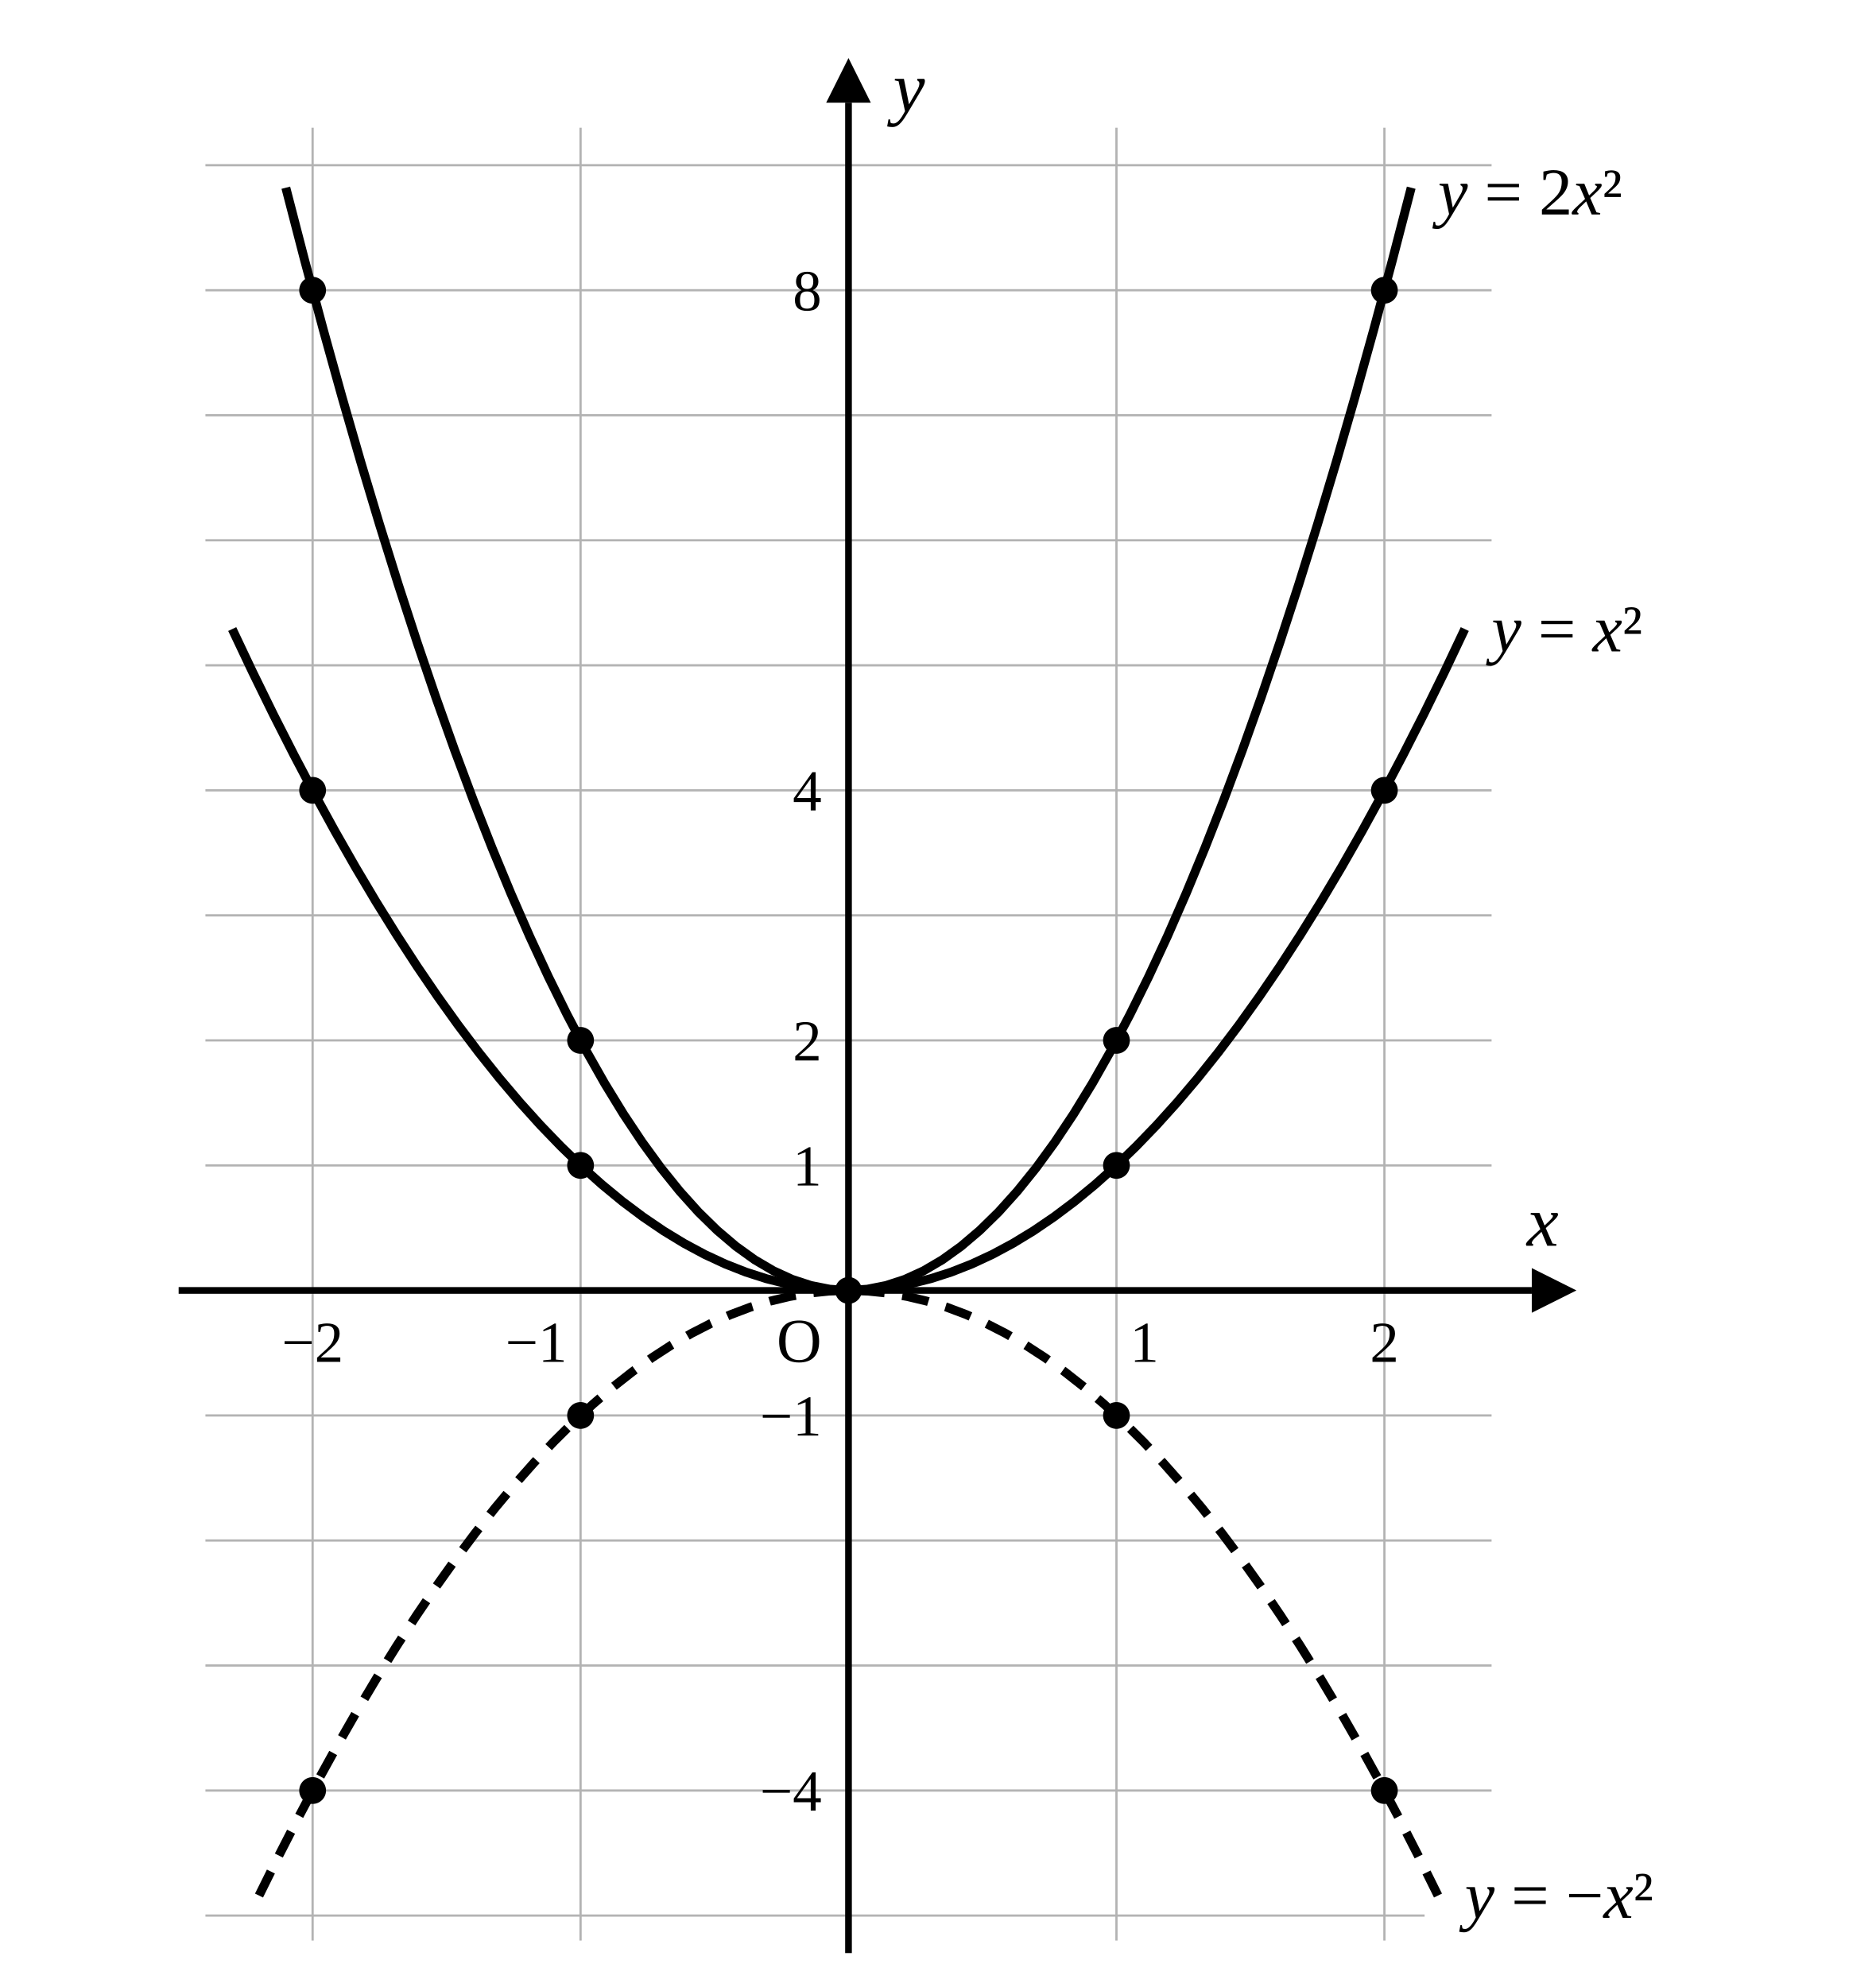
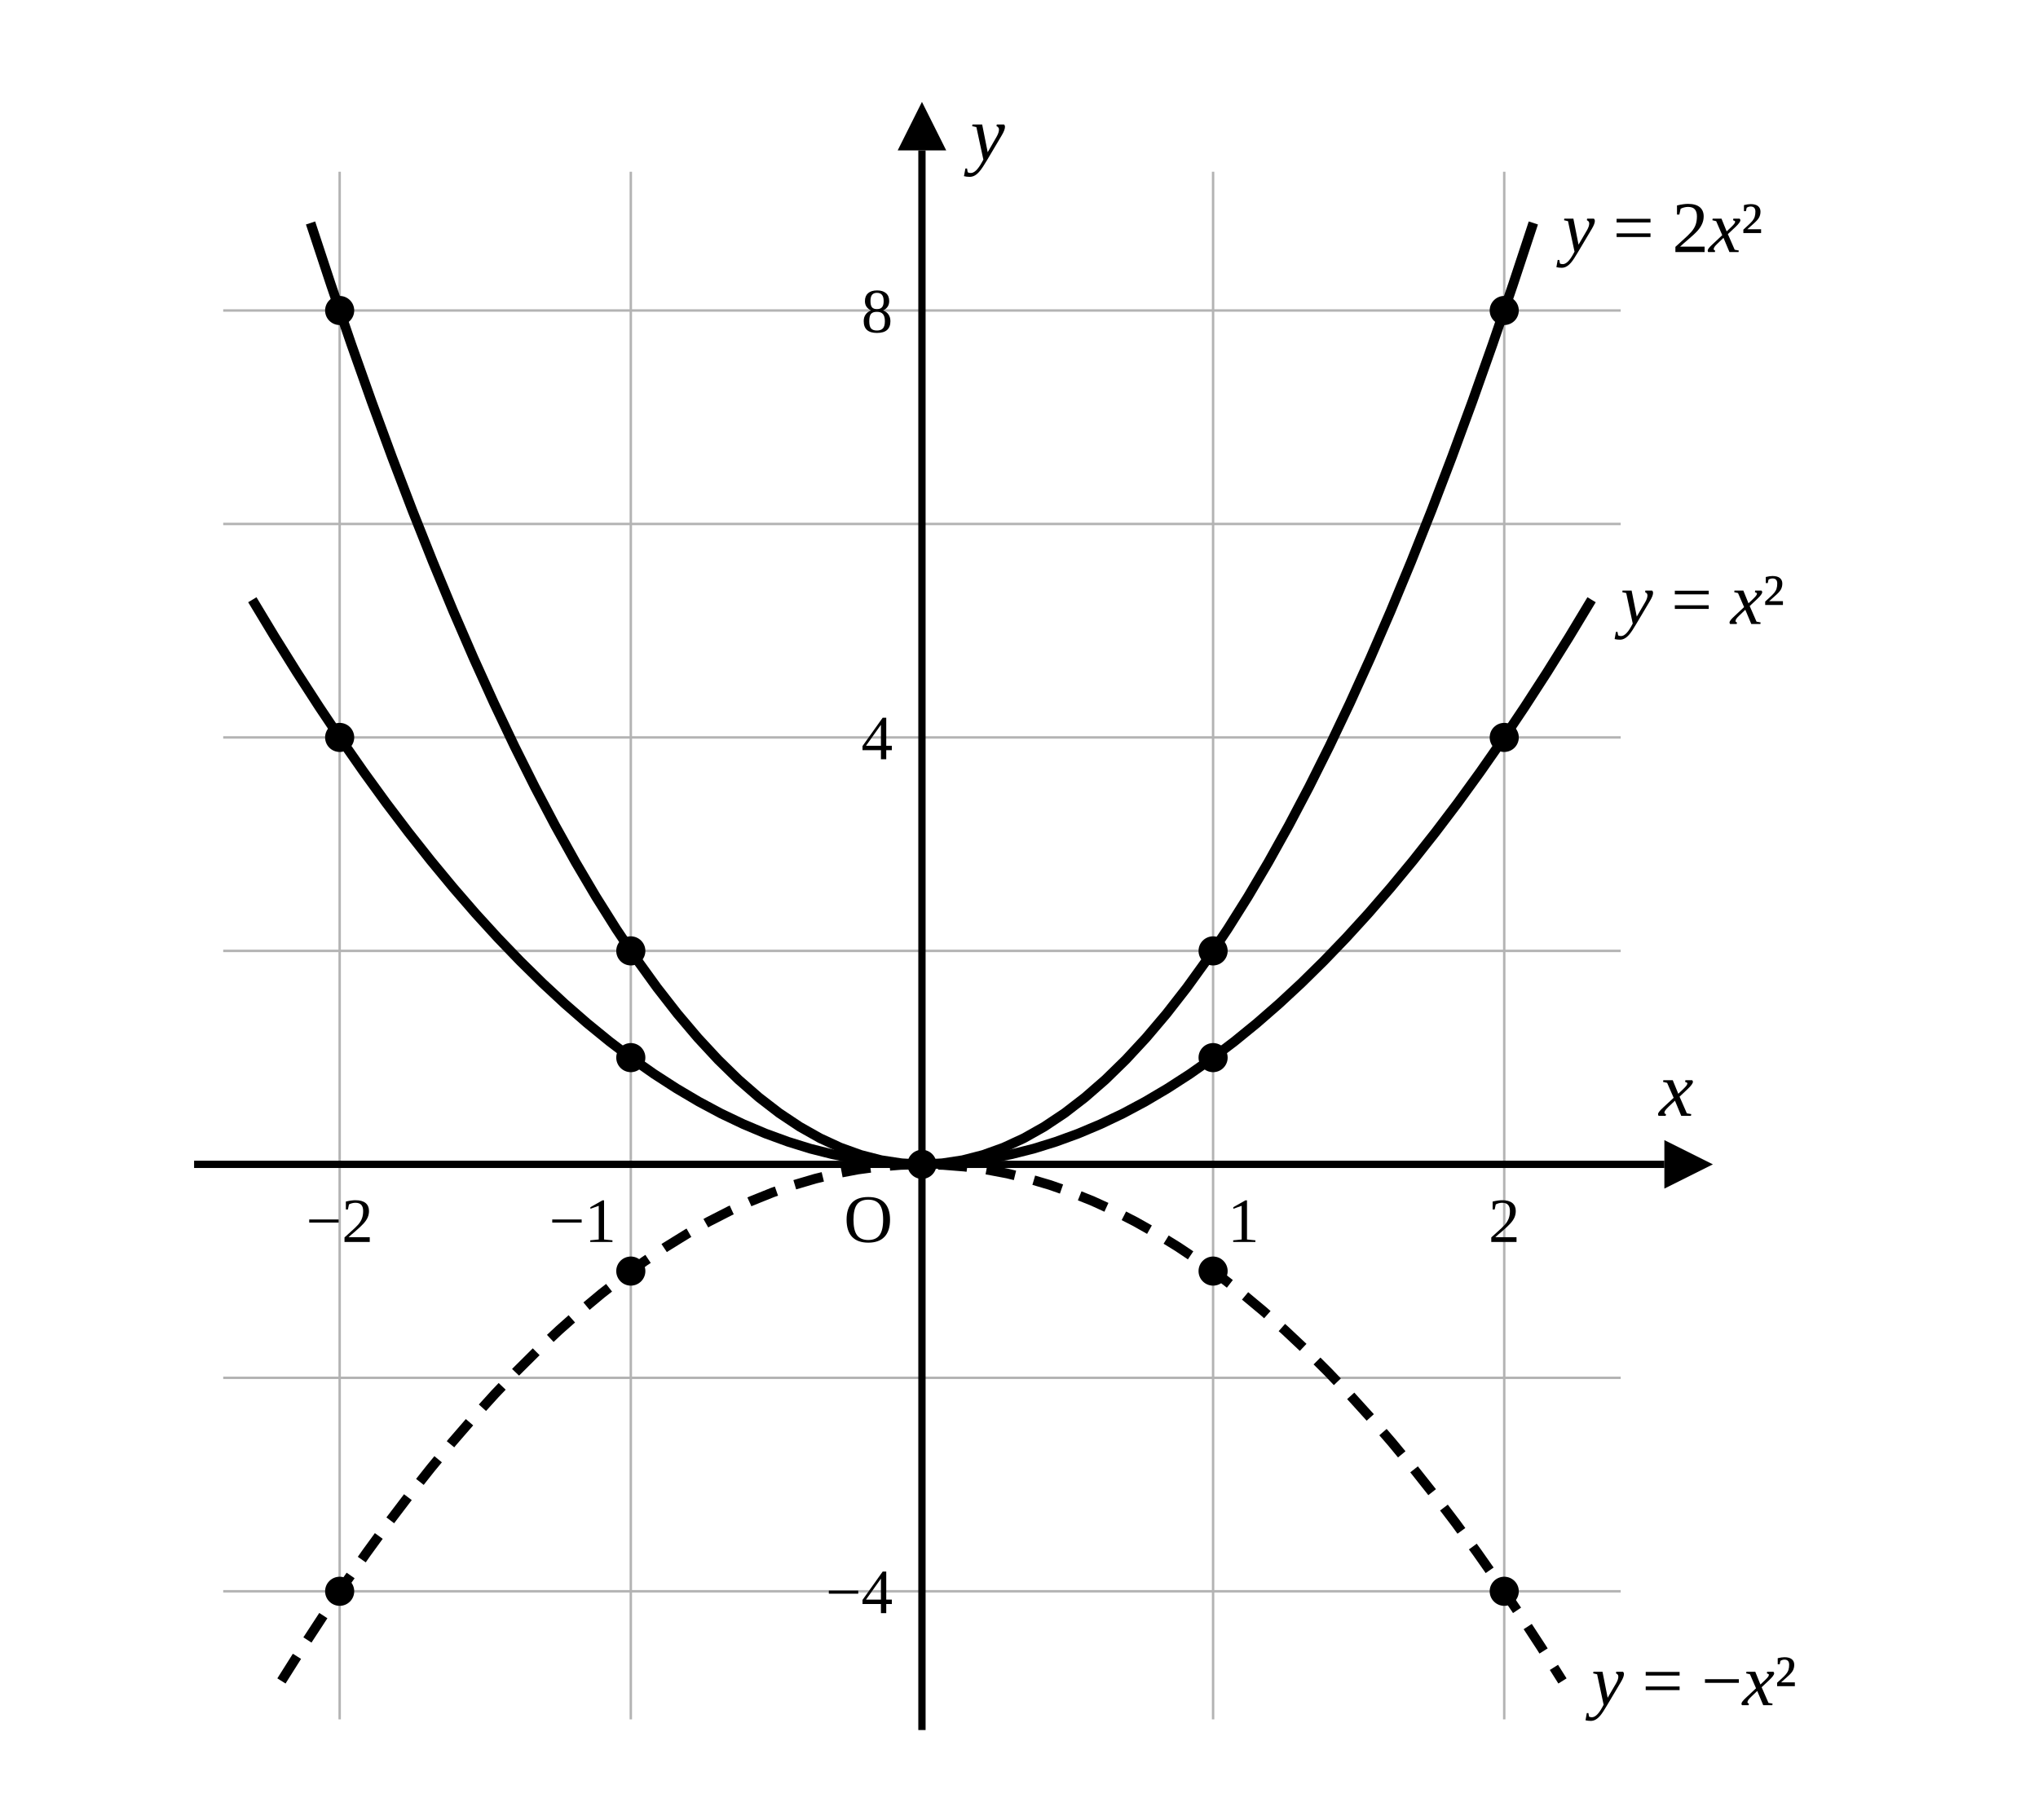
- <svg xmlns="http://www.w3.org/2000/svg" viewBox="0 0 420 445" role="img" aria-label="座標平面に y = x²、y = 2x²、y = −x² の3つの放物線を重ねた図。3つとも原点を通り、y軸について左右対称。y = x² と y = 2x² は原点を最も低い点として上に開き、y = 2x² のほうが y軸に近く、開き方が狭い。y = −x² は原点を最も高い点として下に開く。表の値の点が各曲線上に示されている。">
+ <svg xmlns="http://www.w3.org/2000/svg" viewBox="0 0 420 375" role="img" aria-label="座標平面に y = x²、y = 2x²、y = −x² の3つの放物線を重ねた図。3つとも原点を通り、y軸について左右対称。y = x² と y = 2x² は原点を最も低い点として上に開き、y = 2x² のほうが y軸に近く、開き方が狭い。y = −x² は原点を最も高い点として下に開く。表の値の点が各曲線上に示されている。">
  <g stroke="currentColor" stroke-width="0.5" opacity="0.3">
-     <line x1="70" y1="28.6" x2="70" y2="434.6" />
-     <line x1="130" y1="28.6" x2="130" y2="434.6" />
-     <line x1="250" y1="28.6" x2="250" y2="434.6" />
-     <line x1="310" y1="28.6" x2="310" y2="434.6" />
-     <line x1="46" y1="429" x2="319" y2="429" />
-     <line x1="46" y1="401" x2="334" y2="401" />
-     <line x1="46" y1="373" x2="334" y2="373" />
-     <line x1="46" y1="345" x2="334" y2="345" />
-     <line x1="46" y1="317" x2="334" y2="317" />
-     <line x1="46" y1="261" x2="334" y2="261" />
-     <line x1="46" y1="233" x2="334" y2="233" />
-     <line x1="46" y1="205" x2="334" y2="205" />
-     <line x1="46" y1="177" x2="334" y2="177" />
-     <line x1="46" y1="149" x2="334" y2="149" />
-     <line x1="46" y1="121" x2="334" y2="121" />
-     <line x1="46" y1="93" x2="334" y2="93" />
-     <line x1="46" y1="65" x2="334" y2="65" />
-     <line x1="46" y1="37" x2="334" y2="37" />
+     <line x1="70" y1="35.4" x2="70" y2="354.4" />
+     <line x1="130" y1="35.4" x2="130" y2="354.4" />
+     <line x1="250" y1="35.4" x2="250" y2="354.4" />
+     <line x1="310" y1="35.4" x2="310" y2="354.4" />
+     <line x1="46" y1="328" x2="334" y2="328" />
+     <line x1="46" y1="284" x2="334" y2="284" />
+     <line x1="46" y1="196" x2="334" y2="196" />
+     <line x1="46" y1="152" x2="334" y2="152" />
+     <line x1="46" y1="108" x2="334" y2="108" />
+     <line x1="46" y1="64" x2="334" y2="64" />
  </g>
  <g stroke="currentColor" stroke-width="1.5" fill="currentColor">
-     <line x1="40" y1="289" x2="343" y2="289" />
-     <polygon points="353,289 343,284 343,294" stroke="none" />
-     <line x1="190" y1="437.4" x2="190" y2="23" />
-     <polygon points="190,13 185,23 195,23" stroke="none" />
+     <line x1="40" y1="240" x2="343" y2="240" />
+     <polygon points="353,240 343,235 343,245" stroke="none" />
+     <line x1="190" y1="356.6" x2="190" y2="31" />
+     <polygon points="190,21 185,31 195,31" stroke="none" />
  </g>
  <g font-size="13" fill="currentColor">
-     <text x="70" y="305" text-anchor="middle">−2</text>
-     <text x="127" y="305" text-anchor="end">−1</text>
-     <text x="253" y="305" text-anchor="start">1</text>
-     <text x="310" y="305" text-anchor="middle">2</text>
-     <text x="184" y="405.5" text-anchor="end">−4</text>
-     <text x="184" y="321.5" text-anchor="end">−1</text>
-     <text x="184" y="265.5" text-anchor="end">1</text>
-     <text x="184" y="237.5" text-anchor="end">2</text>
-     <text x="184" y="181.5" text-anchor="end">4</text>
-     <text x="184" y="69.5" text-anchor="end">8</text>
+     <text x="70" y="256" text-anchor="middle">−2</text>
+     <text x="127" y="256" text-anchor="end">−1</text>
+     <text x="253" y="256" text-anchor="start">1</text>
+     <text x="310" y="256" text-anchor="middle">2</text>
+     <text x="184" y="332.5" text-anchor="end">−4</text>
+     <text x="184" y="156.5" text-anchor="end">4</text>
+     <text x="184" y="68.5" text-anchor="end">8</text>
  </g>
  <g font-size="16" fill="currentColor" font-style="italic">
-     <text x="349" y="279" text-anchor="end">x</text>
-     <text x="200" y="25">y</text>
+     <text x="349" y="230" text-anchor="end">x</text>
+     <text x="200" y="33">y</text>
  </g>
-   <text x="184" y="305" font-size="14" text-anchor="end" fill="currentColor">O</text>
-   <path d="M 52,140.88 L 56.6,150.59 L 61.2,159.97 L 65.8,169.02 L 70.4,177.75 L 75,186.14 L 79.6,194.2 L 84.2,201.94 L 88.8,209.34 L 93.4,216.42 L 98,223.17 L 102.6,229.59 L 107.2,235.68 L 111.8,241.44 L 116.4,246.87 L 121,251.97 L 125.6,256.74 L 130.2,261.19 L 134.8,265.3 L 139.4,269.09 L 144,272.54 L 148.6,275.67 L 153.2,278.47 L 157.8,280.94 L 162.4,283.08 L 167,284.89 L 171.6,286.37 L 176.2,287.52 L 180.8,288.34 L 185.4,288.84 L 190,289 L 194.6,288.84 L 199.2,288.34 L 203.8,287.52 L 208.4,286.37 L 213,284.89 L 217.6,283.08 L 222.2,280.94 L 226.8,278.47 L 231.4,275.67 L 236,272.54 L 240.6,269.09 L 245.2,265.3 L 249.8,261.19 L 254.4,256.74 L 259,251.97 L 263.6,246.87 L 268.2,241.44 L 272.8,235.68 L 277.4,229.59 L 282,223.17 L 286.6,216.42 L 291.2,209.34 L 295.8,201.94 L 300.4,194.2 L 305,186.14 L 309.6,177.75 L 314.2,169.02 L 318.8,159.97 L 323.4,150.59 L 328,140.88" fill="none" stroke="currentColor" stroke-width="2" stroke-linejoin="round" />
-   <path d="M 64,42.04 L 68.2,58.23 L 72.4,73.87 L 76.6,88.96 L 80.8,103.51 L 85,117.5 L 89.2,130.95 L 93.4,143.84 L 97.6,156.19 L 101.8,167.99 L 106,179.24 L 110.2,189.94 L 114.4,200.09 L 118.6,209.7 L 122.8,218.75 L 127,227.26 L 131.2,235.22 L 135.4,242.63 L 139.6,249.49 L 143.8,255.8 L 148,261.56 L 152.2,266.77 L 156.4,271.44 L 160.6,275.55 L 164.8,279.12 L 169,282.14 L 173.2,284.61 L 177.4,286.53 L 181.6,287.9 L 185.8,288.73 L 190,289 L 194.2,288.73 L 198.4,287.9 L 202.6,286.53 L 206.8,284.61 L 211,282.14 L 215.2,279.12 L 219.4,275.55 L 223.6,271.44 L 227.8,266.77 L 232,261.56 L 236.2,255.8 L 240.4,249.49 L 244.6,242.63 L 248.8,235.22 L 253,227.26 L 257.2,218.75 L 261.4,209.7 L 265.6,200.09 L 269.8,189.94 L 274,179.24 L 278.2,167.99 L 282.4,156.19 L 286.6,143.84 L 290.8,130.95 L 295,117.5 L 299.2,103.51 L 303.4,88.96 L 307.6,73.87 L 311.8,58.23 L 316,42.04" fill="none" stroke="currentColor" stroke-width="2" stroke-linejoin="round" />
-   <path d="M 58,424.52 L 62.4,415.64 L 66.8,407.05 L 71.2,398.77 L 75.6,390.79 L 80,383.11 L 84.4,375.73 L 88.8,368.66 L 93.2,361.88 L 97.6,355.4 L 102,349.23 L 106.4,343.36 L 110.8,337.79 L 115.2,332.52 L 119.6,327.55 L 124,322.88 L 128.4,318.51 L 132.8,314.45 L 137.2,310.68 L 141.6,307.22 L 146,304.06 L 150.4,301.2 L 154.8,298.64 L 159.2,296.38 L 163.6,294.42 L 168,292.76 L 172.4,291.41 L 176.8,290.36 L 181.2,289.6 L 185.6,289.15 L 190,289 L 194.4,289.15 L 198.8,289.6 L 203.2,290.36 L 207.6,291.41 L 212,292.76 L 216.4,294.42 L 220.8,296.38 L 225.2,298.64 L 229.6,301.2 L 234,304.06 L 238.4,307.22 L 242.8,310.68 L 247.2,314.45 L 251.6,318.51 L 256,322.88 L 260.4,327.55 L 264.8,332.52 L 269.2,337.79 L 273.6,343.36 L 278,349.23 L 282.4,355.4 L 286.8,361.88 L 291.2,368.66 L 295.6,375.73 L 300,383.11 L 304.4,390.79 L 308.8,398.77 L 313.2,407.05 L 317.6,415.64 L 322,424.52" fill="none" stroke="currentColor" stroke-width="2" stroke-linejoin="round" stroke-dasharray="6 4" />
-   <circle cx="70" cy="401" r="3" fill="currentColor" />
-   <circle cx="70" cy="177" r="3" fill="currentColor" />
-   <circle cx="70" cy="65" r="3" fill="currentColor" />
-   <circle cx="130" cy="317" r="3" fill="currentColor" />
-   <circle cx="130" cy="261" r="3" fill="currentColor" />
-   <circle cx="130" cy="233" r="3" fill="currentColor" />
-   <circle cx="190" cy="289" r="3" fill="currentColor" />
-   <circle cx="250" cy="317" r="3" fill="currentColor" />
-   <circle cx="250" cy="261" r="3" fill="currentColor" />
-   <circle cx="250" cy="233" r="3" fill="currentColor" />
-   <circle cx="310" cy="401" r="3" fill="currentColor" />
-   <circle cx="310" cy="177" r="3" fill="currentColor" />
-   <circle cx="310" cy="65" r="3" fill="currentColor" />
-   <text x="322" y="48.04" font-size="15" fill="currentColor">
+   <text x="184" y="256" font-size="14" text-anchor="end" fill="currentColor">O</text>
+   <path d="M 52,123.62 L 56.6,131.25 L 61.2,138.62 L 65.8,145.73 L 70.4,152.59 L 75,159.18 L 79.6,165.52 L 84.2,171.59 L 88.8,177.41 L 93.4,182.97 L 98,188.28 L 102.6,193.32 L 107.2,198.1 L 111.8,202.63 L 116.4,206.9 L 121,210.91 L 125.6,214.66 L 130.2,218.15 L 134.8,221.38 L 139.4,224.35 L 144,227.07 L 148.6,229.53 L 153.2,231.72 L 157.8,233.66 L 162.4,235.34 L 167,236.77 L 171.6,237.93 L 176.2,238.84 L 180.8,239.48 L 185.4,239.87 L 190,240 L 194.6,239.87 L 199.2,239.48 L 203.8,238.84 L 208.4,237.93 L 213,236.77 L 217.6,235.34 L 222.2,233.66 L 226.8,231.72 L 231.4,229.53 L 236,227.07 L 240.6,224.35 L 245.2,221.38 L 249.8,218.15 L 254.4,214.66 L 259,210.91 L 263.6,206.9 L 268.2,202.63 L 272.8,198.1 L 277.4,193.32 L 282,188.28 L 286.6,182.97 L 291.2,177.41 L 295.8,171.59 L 300.4,165.52 L 305,159.18 L 309.6,152.59 L 314.2,145.73 L 318.8,138.62 L 323.4,131.25 L 328,123.62" fill="none" stroke="currentColor" stroke-width="2" stroke-linejoin="round" />
+   <path d="M 64,45.96 L 68.2,58.68 L 72.4,70.97 L 76.6,82.83 L 80.8,94.25 L 85,105.25 L 89.2,115.81 L 93.4,125.95 L 97.6,135.65 L 101.8,144.92 L 106,153.76 L 110.2,162.17 L 114.4,170.15 L 118.6,177.69 L 122.8,184.81 L 127,191.49 L 131.2,197.74 L 135.4,203.56 L 139.6,208.95 L 143.8,213.91 L 148,218.44 L 152.2,222.54 L 156.4,226.2 L 160.6,229.44 L 164.8,232.24 L 169,234.61 L 173.2,236.55 L 177.4,238.06 L 181.6,239.14 L 185.8,239.78 L 190,240 L 194.2,239.78 L 198.4,239.14 L 202.6,238.06 L 206.8,236.55 L 211,234.61 L 215.2,232.24 L 219.4,229.44 L 223.6,226.2 L 227.8,222.54 L 232,218.44 L 236.2,213.91 L 240.4,208.95 L 244.6,203.56 L 248.8,197.74 L 253,191.49 L 257.2,184.81 L 261.4,177.69 L 265.6,170.15 L 269.8,162.17 L 274,153.76 L 278.2,144.92 L 282.4,135.65 L 286.6,125.95 L 290.8,115.81 L 295,105.25 L 299.2,94.25 L 303.4,82.83 L 307.6,70.97 L 311.8,58.68 L 316,45.96" fill="none" stroke="currentColor" stroke-width="2" stroke-linejoin="round" />
+   <path d="M 58,346.48 L 62.4,339.5 L 66.8,332.76 L 71.2,326.25 L 75.6,319.98 L 80,313.94 L 84.4,308.15 L 88.8,302.59 L 93.2,297.26 L 97.6,292.18 L 102,287.32 L 106.4,282.71 L 110.8,278.33 L 115.2,274.19 L 119.6,270.29 L 124,266.62 L 128.4,263.19 L 132.8,259.99 L 137.2,257.04 L 141.6,254.32 L 146,251.83 L 150.4,249.58 L 154.8,247.57 L 159.2,245.8 L 163.6,244.26 L 168,242.96 L 172.4,241.89 L 176.8,241.06 L 181.2,240.47 L 185.6,240.12 L 190,240 L 194.4,240.12 L 198.8,240.47 L 203.2,241.06 L 207.6,241.89 L 212,242.96 L 216.4,244.26 L 220.8,245.8 L 225.2,247.57 L 229.6,249.58 L 234,251.83 L 238.4,254.32 L 242.8,257.04 L 247.2,259.99 L 251.6,263.19 L 256,266.62 L 260.4,270.29 L 264.8,274.19 L 269.2,278.33 L 273.6,282.71 L 278,287.32 L 282.4,292.18 L 286.8,297.26 L 291.2,302.59 L 295.6,308.15 L 300,313.94 L 304.4,319.98 L 308.8,326.25 L 313.2,332.76 L 317.6,339.5 L 322,346.48" fill="none" stroke="currentColor" stroke-width="2" stroke-linejoin="round" stroke-dasharray="6 4" />
+   <circle cx="70" cy="328" r="3" fill="currentColor" />
+   <circle cx="70" cy="152" r="3" fill="currentColor" />
+   <circle cx="70" cy="64" r="3" fill="currentColor" />
+   <circle cx="130" cy="262" r="3" fill="currentColor" />
+   <circle cx="130" cy="218" r="3" fill="currentColor" />
+   <circle cx="130" cy="196" r="3" fill="currentColor" />
+   <circle cx="190" cy="240" r="3" fill="currentColor" />
+   <circle cx="250" cy="262" r="3" fill="currentColor" />
+   <circle cx="250" cy="218" r="3" fill="currentColor" />
+   <circle cx="250" cy="196" r="3" fill="currentColor" />
+   <circle cx="310" cy="328" r="3" fill="currentColor" />
+   <circle cx="310" cy="152" r="3" fill="currentColor" />
+   <circle cx="310" cy="64" r="3" fill="currentColor" />
+   <text x="322" y="51.96" font-size="15" fill="currentColor">
    <tspan font-style="italic">y</tspan> = 2<tspan font-style="italic">x</tspan>²</text>
-   <text x="334" y="145.88" font-size="15" fill="currentColor">
+   <text x="334" y="128.62" font-size="15" fill="currentColor">
    <tspan font-style="italic">y</tspan> = <tspan font-style="italic">x</tspan>²</text>
-   <text x="328" y="429.52" font-size="15" fill="currentColor">
+   <text x="328" y="351.48" font-size="15" fill="currentColor">
    <tspan font-style="italic">y</tspan> = −<tspan font-style="italic">x</tspan>²</text>
</svg>
